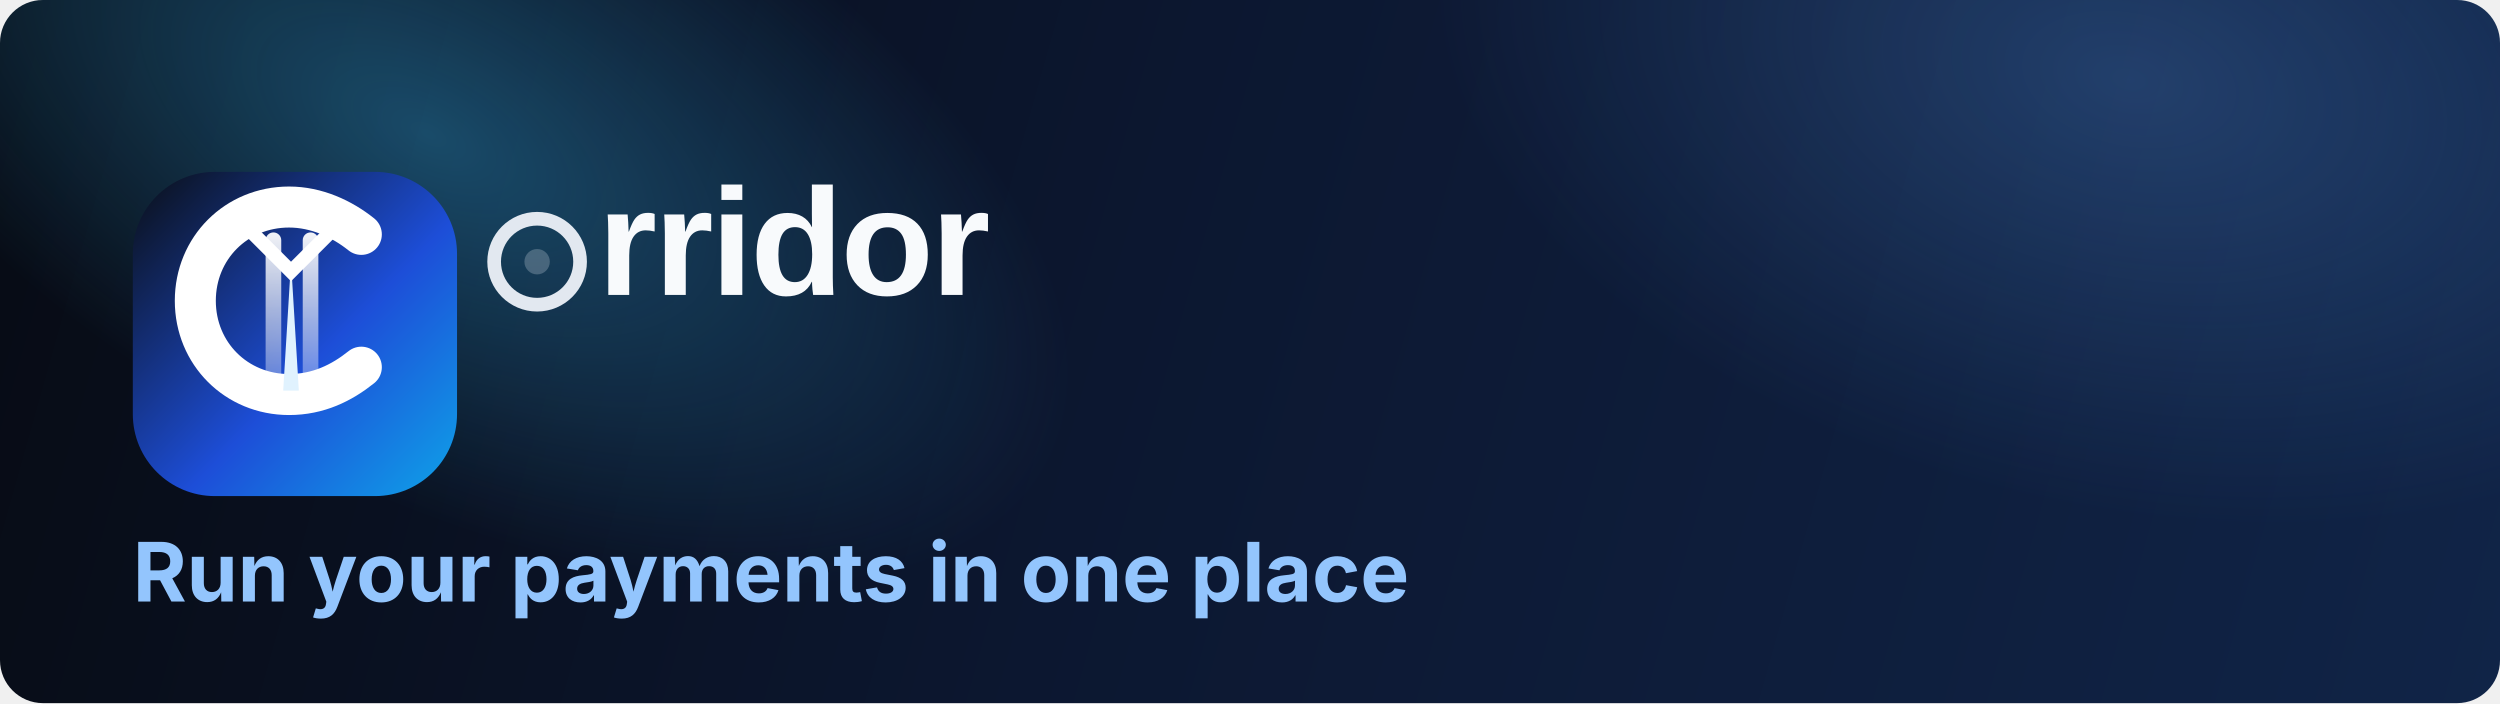
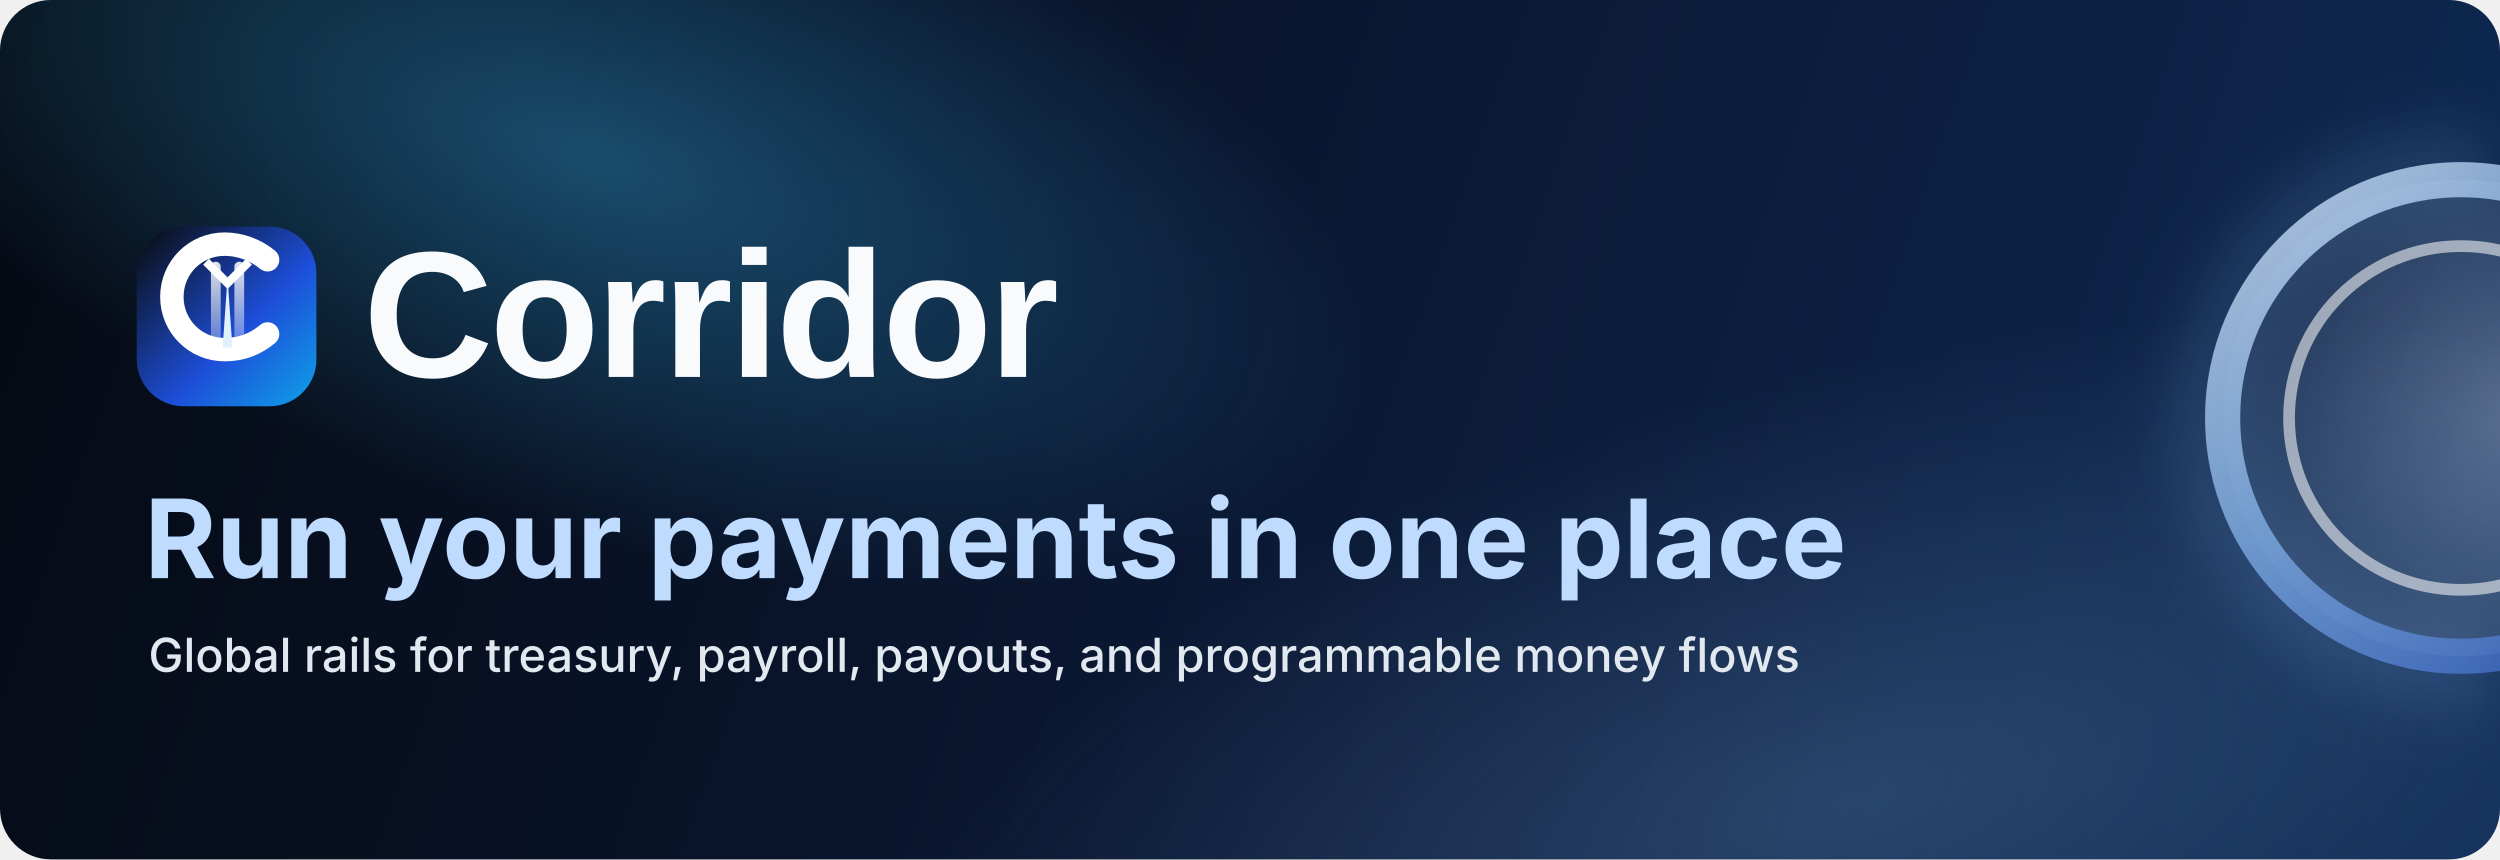
- <svg xmlns="http://www.w3.org/2000/svg" width="1280" height="360" viewBox="0 0 1280 360" fill="none" role="img" aria-labelledby="title desc">
+ <svg xmlns="http://www.w3.org/2000/svg" width="1280" height="440" viewBox="0 0 1280 440" fill="none" role="img" aria-labelledby="title desc">
  <defs>
-     <linearGradient id="bg" x1="0" y1="0" x2="1280" y2="360" gradientUnits="userSpaceOnUse">
-       <stop offset="0" stop-color="#070B14" />
-       <stop offset="0.45" stop-color="#0C1730" />
-       <stop offset="1" stop-color="#102447" />
+     <linearGradient id="bg" x1="0" y1="0" x2="1280" y2="440" gradientUnits="userSpaceOnUse">
+       <stop offset="0" stop-color="#050912" />
+       <stop offset="0.48" stop-color="#0A1731" />
+       <stop offset="1" stop-color="#0E2A54" />
    </linearGradient>
-     <radialGradient id="glowA" cx="0" cy="0" r="1" gradientUnits="userSpaceOnUse" gradientTransform="translate(220 70) rotate(28) scale(360 180)">
-       <stop offset="0" stop-color="#38BDF8" stop-opacity="0.34" />
+     <radialGradient id="mistA" cx="0" cy="0" r="1" gradientUnits="userSpaceOnUse" gradientTransform="translate(300 80) rotate(18) scale(420 190)">
+       <stop offset="0" stop-color="#38BDF8" stop-opacity="0.35" />
      <stop offset="1" stop-color="#38BDF8" stop-opacity="0" />
    </radialGradient>
-     <radialGradient id="glowB" cx="0" cy="0" r="1" gradientUnits="userSpaceOnUse" gradientTransform="translate(1090 40) rotate(12) scale(360 220)">
-       <stop offset="0" stop-color="#60A5FA" stop-opacity="0.24" />
-       <stop offset="1" stop-color="#60A5FA" stop-opacity="0" />
+     <radialGradient id="mistB" cx="0" cy="0" r="1" gradientUnits="userSpaceOnUse" gradientTransform="translate(950 410) rotate(-14) scale(520 220)">
+       <stop offset="0" stop-color="#93C5FD" stop-opacity="0.22" />
+       <stop offset="1" stop-color="#93C5FD" stop-opacity="0" />
    </radialGradient>
-     <linearGradient id="markBg" x1="76" y1="86" x2="240" y2="246" gradientUnits="userSpaceOnUse">
+     <linearGradient id="markBg" x1="78" y1="120" x2="166" y2="206" gradientUnits="userSpaceOnUse">
      <stop offset="0" stop-color="#0B1220" />
      <stop offset="0.55" stop-color="#1D4ED8" />
      <stop offset="1" stop-color="#0EA5E9" />
    </linearGradient>
-     <linearGradient id="beam" x1="148" y1="112" x2="148" y2="202" gradientUnits="userSpaceOnUse">
+     <linearGradient id="beam" x1="118" y1="128" x2="118" y2="182" gradientUnits="userSpaceOnUse">
      <stop offset="0" stop-color="#FFFFFF" stop-opacity="0.95" />
-       <stop offset="1" stop-color="#FFFFFF" stop-opacity="0.20" />
+       <stop offset="1" stop-color="#FFFFFF" stop-opacity="0.2" />
    </linearGradient>
+     <radialGradient id="ringCore" cx="0" cy="0" r="1" gradientUnits="userSpaceOnUse" gradientTransform="translate(1290 214) rotate(90) scale(180 180)">
+       <stop offset="0" stop-color="#DBEAFE" stop-opacity="0.35" />
+       <stop offset="1" stop-color="#DBEAFE" stop-opacity="0" />
+     </radialGradient>
+     <linearGradient id="ringStroke" x1="1110" y1="26" x2="1370" y2="402" gradientUnits="userSpaceOnUse">
+       <stop offset="0" stop-color="#FFFFFF" stop-opacity="0.85" />
+       <stop offset="0.5" stop-color="#93C5FD" stop-opacity="0.65" />
+       <stop offset="1" stop-color="#1D4ED8" stop-opacity="0.55" />
+     </linearGradient>
+     <filter id="softBlur" x="1030" y="-30" width="360" height="500" filterUnits="userSpaceOnUse" color-interpolation-filters="sRGB">
+       <feGaussianBlur stdDeviation="18" />
+     </filter>
  </defs>
-   <rect x="0" y="0" width="1280" height="360" rx="22" fill="url(#bg)" />
-   <rect x="0" y="0" width="1280" height="360" rx="22" fill="url(#glowA)" />
-   <rect x="0" y="0" width="1280" height="360" rx="22" fill="url(#glowB)" />
-   <g transform="translate(0 6)">
-     <rect x="68" y="82" width="166" height="166" rx="42" fill="url(#markBg)" />
-     <path d="M185 114C175 106 162 100 148 100C121 100 100 121 100 148C100 175 121 196 148 196C163 196 175 190 185 182" stroke="white" stroke-width="21" stroke-linecap="round" />
-     <rect x="136" y="113" width="8" height="82" rx="4" fill="url(#beam)" />
-     <rect x="155" y="113" width="8" height="82" rx="4" fill="url(#beam)" />
-     <path d="M145 194L149 128L153 194H145Z" fill="#E0F2FE" />
-     <path d="M149 128L166 111L171 116L149 138L127 116L132 111L149 128Z" fill="white" />
+   <rect x="0" y="0" width="1280" height="440" rx="26" fill="url(#bg)" />
+   <rect x="0" y="0" width="1280" height="440" rx="26" fill="url(#mistA)" />
+   <rect x="0" y="0" width="1280" height="440" rx="26" fill="url(#mistB)" />
+   <g opacity="0.6" filter="url(#softBlur)">
+     <circle cx="1260" cy="214" r="128" stroke="#93C5FD" stroke-opacity="0.38" stroke-width="26" />
  </g>
-   <g transform="translate(250 72)">
-     <circle cx="25" cy="62" r="22" stroke="#E2E8F0" stroke-width="7" />
-     <circle cx="25" cy="62" r="6.5" fill="#E2E8F0" fill-opacity="0.25" />
-     <text x="56" y="79" fill="#F8FAFC" font-family="Sora, Avenir Next, Segoe UI, Arial, sans-serif" font-size="78" font-weight="800" letter-spacing="-1.4">rridor</text>
+   <circle cx="1260" cy="214" r="122" fill="url(#ringCore)" />
+   <circle cx="1260" cy="214" r="122" stroke="url(#ringStroke)" stroke-width="18" />
+   <circle cx="1260" cy="214" r="88" stroke="#FFFFFF" stroke-opacity="0.55" stroke-width="6" />
+   <g>
+     <rect x="70" y="116" width="92" height="92" rx="24" fill="url(#markBg)" />
+     <path d="M137 133C131 128 123 125 115 125C100 125 88 137 88 152C88 167 100 179 115 179C124 179 131 176 137 171" stroke="white" stroke-width="12" stroke-linecap="round" />
+     <rect x="108" y="134" width="5" height="46" rx="2.5" fill="url(#beam)" />
+     <rect x="120" y="134" width="5" height="46" rx="2.5" fill="url(#beam)" />
+     <path d="M114 178L116.5 142L119 178H114Z" fill="#E0F2FE" />
+     <path d="M116.5 142L126 132.5L129 135.5L116.5 148L104 135.5L107 132.5L116.5 142Z" fill="white" />
  </g>
-   <text x="68" y="308" fill="#93C5FD" font-family="Inter,Segoe UI,Arial,sans-serif" font-size="42" font-weight="700">Run your payments in one place</text>
+   <text x="186" y="193" fill="#F8FAFC" font-family="Sora, Avenir Next, Segoe UI, Arial, sans-serif" font-size="92" font-weight="800" letter-spacing="-1.7">Corridor</text>
+   <text x="74" y="296" fill="#BFDBFE" font-family="Manrope, Inter, Segoe UI, Arial, sans-serif" font-size="56" font-weight="700">Run your payments in one place</text>
+   <text x="76" y="344" fill="#E2E8F0" font-family="Manrope, Inter, Segoe UI, Arial, sans-serif" font-size="24" font-weight="500">Global rails for treasury, payroll, payouts, and programmable money flows</text>
</svg>
